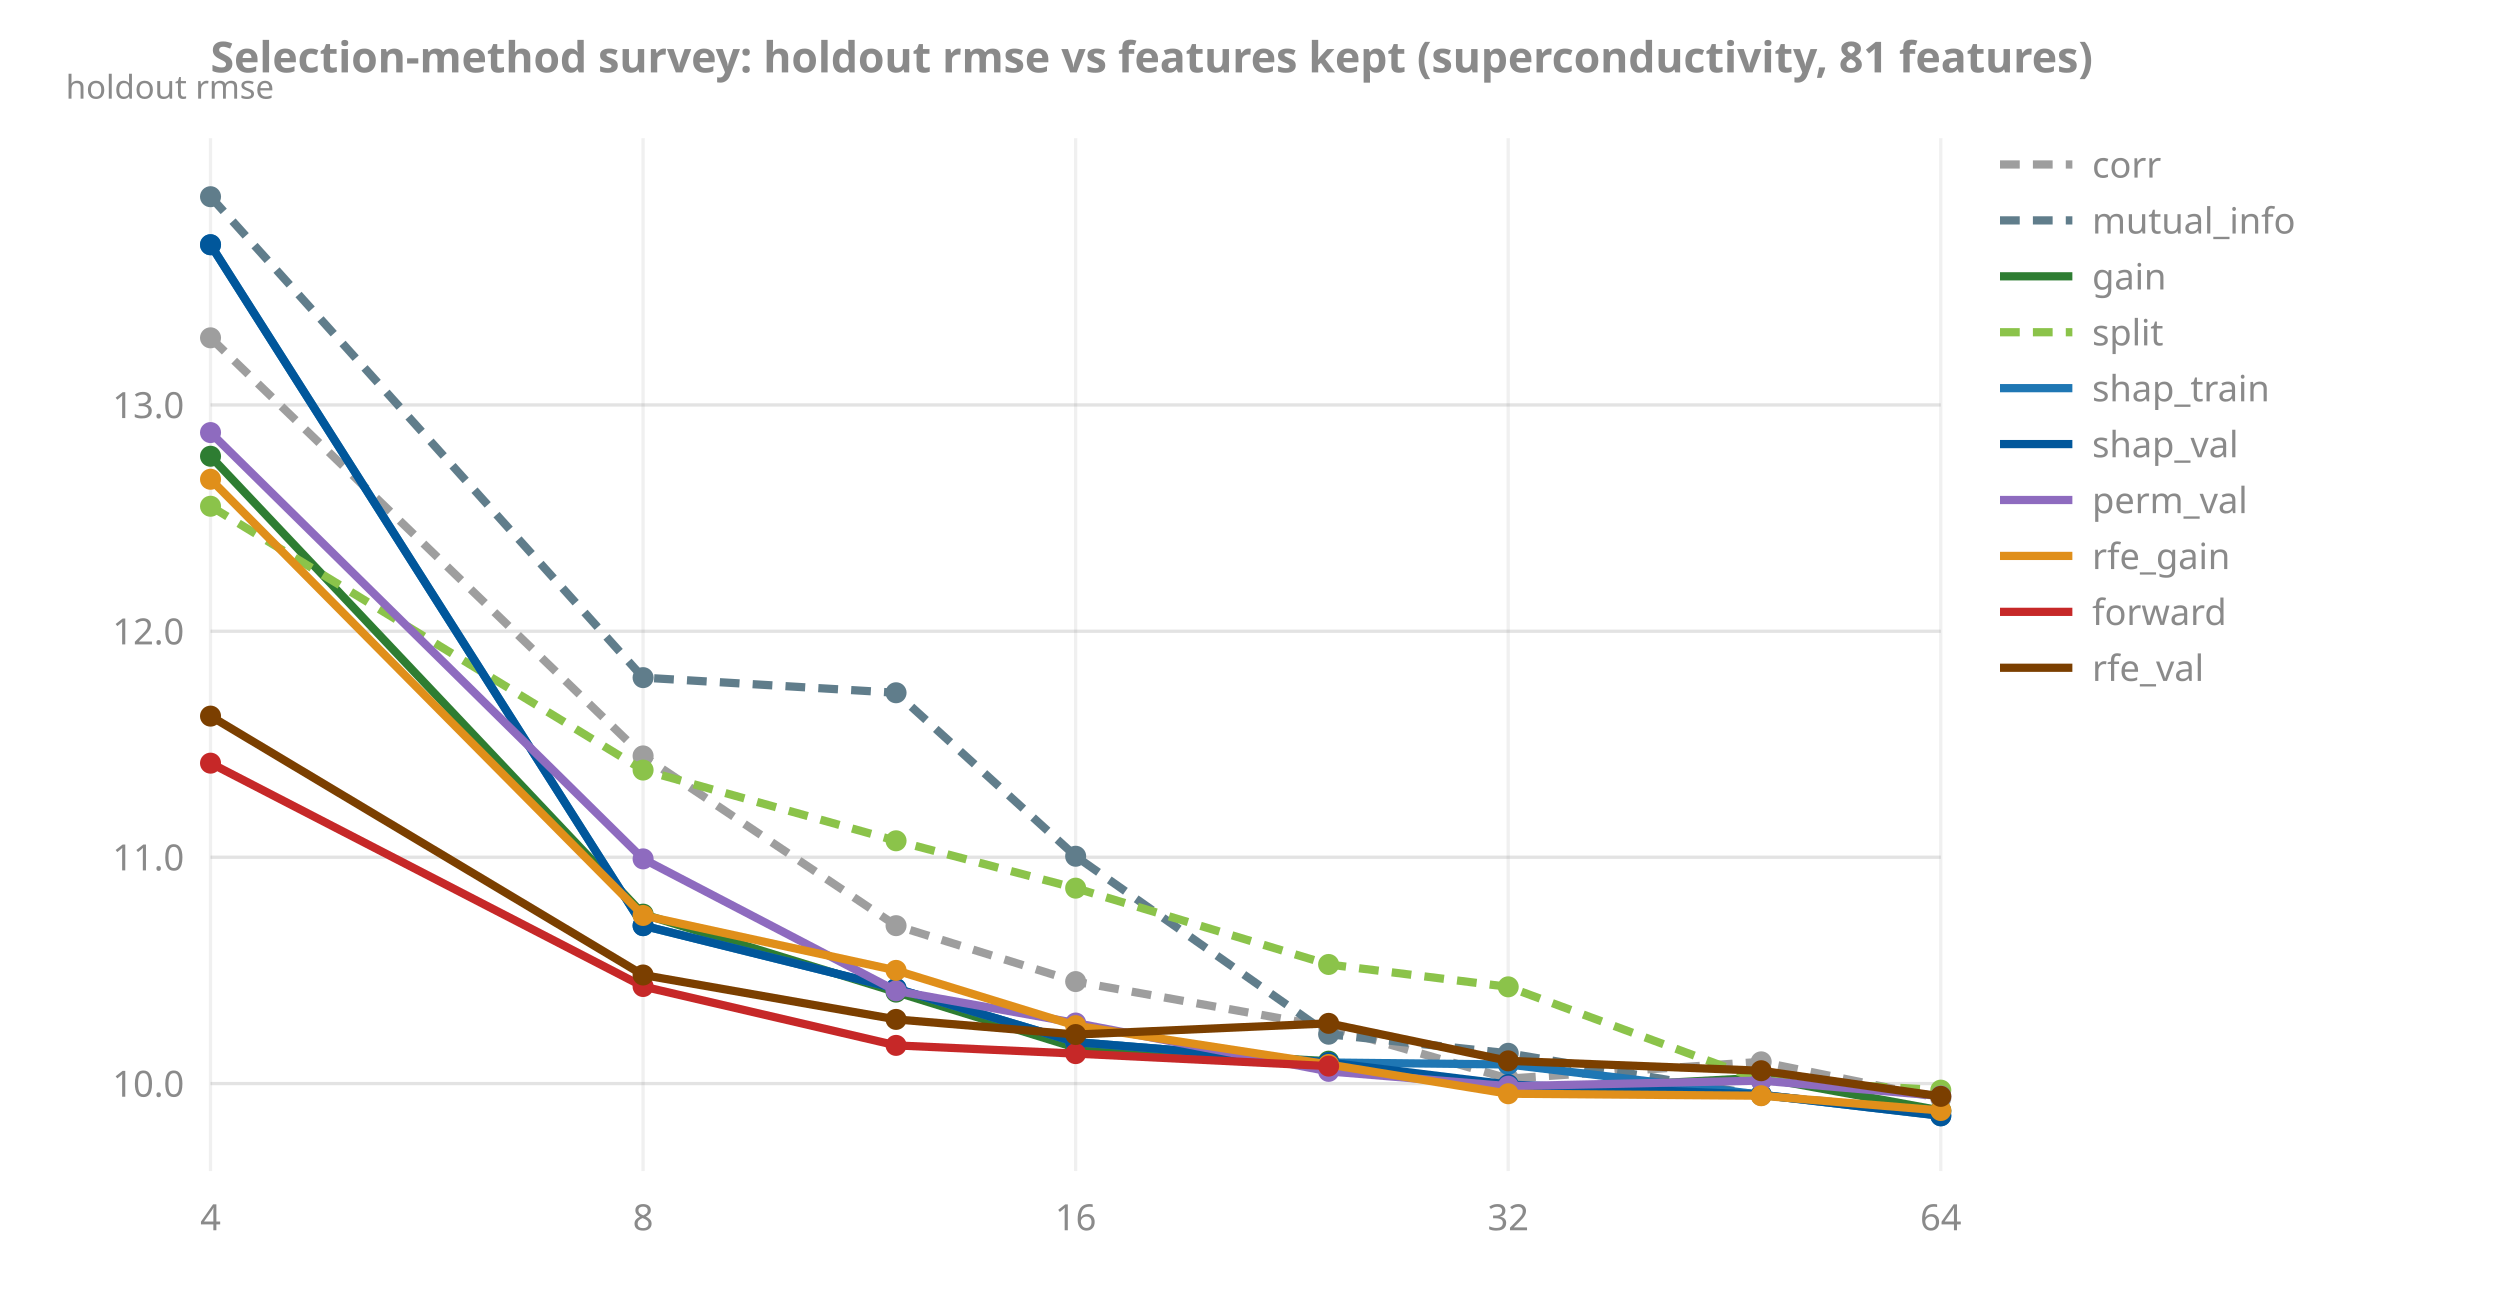
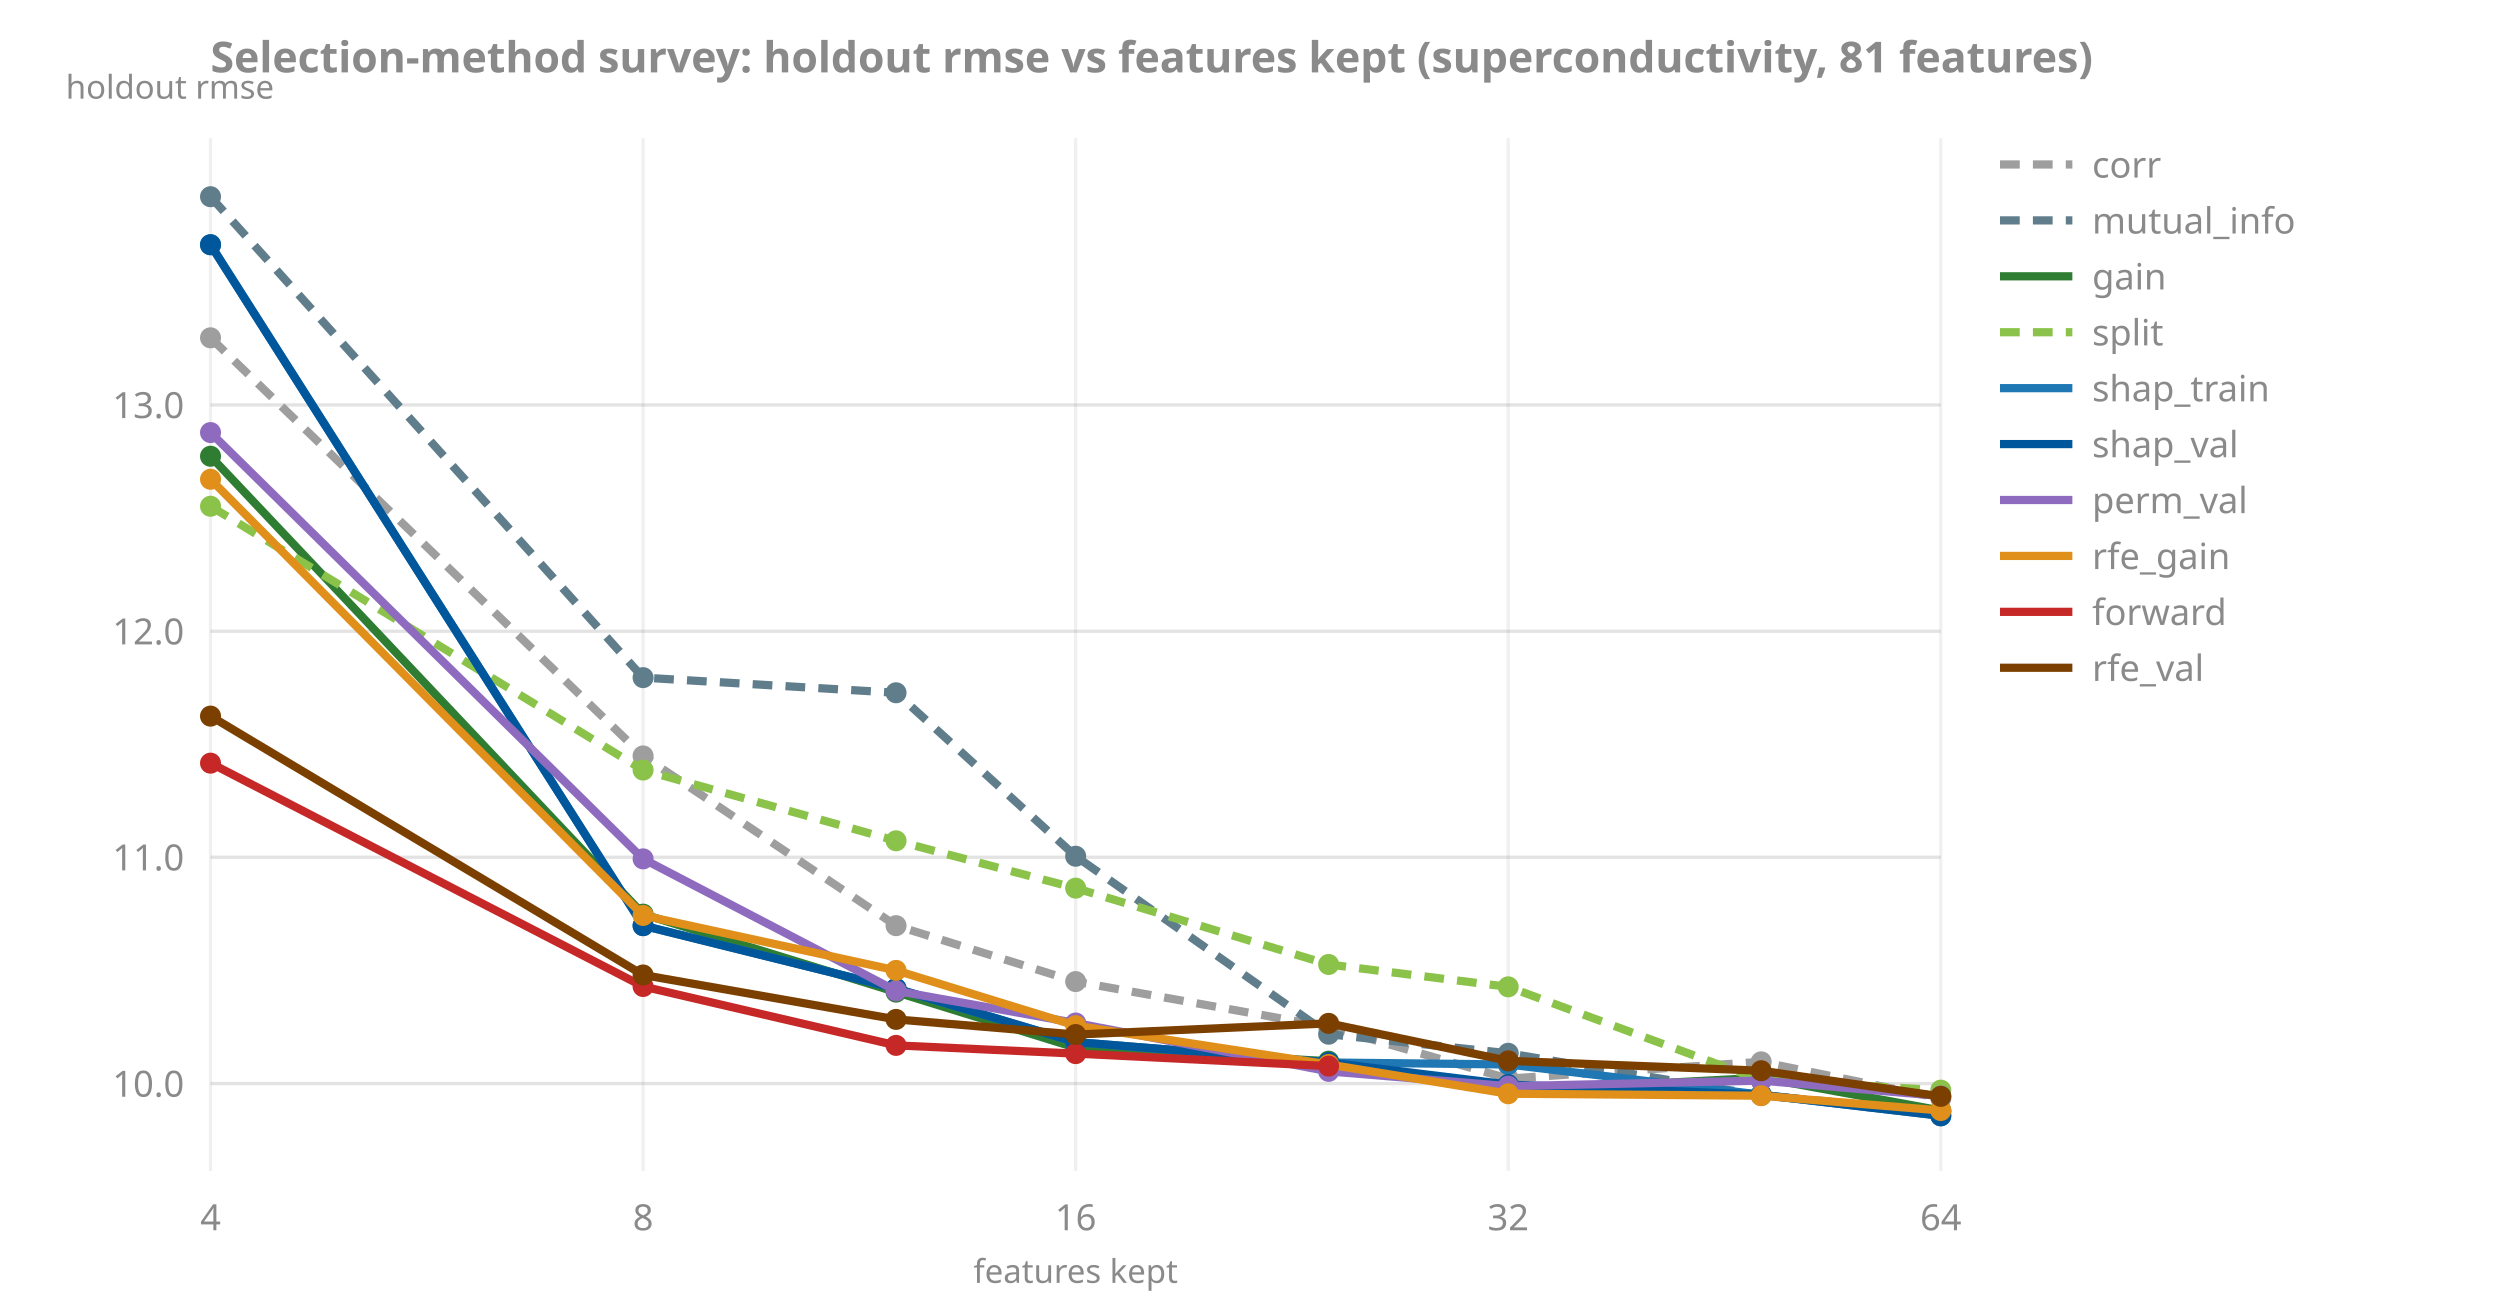
<svg xmlns="http://www.w3.org/2000/svg" width="760" height="400" viewBox="0 0 760 400">
  <text x="64" y="22" font-size="13" fill="#8a8a8a" font-family="system-ui,sans-serif" text-anchor="start" font-weight="bold">Selection-method survey: holdout rmse vs features kept (superconductivity, 81 features)</text>
  <line x1="64" y1="329.4" x2="590" y2="329.4" stroke="#808080" stroke-opacity="0.22" />
  <text x="56" y="333.4" font-size="11" fill="#8a8a8a" font-family="system-ui,sans-serif" text-anchor="end" font-weight="normal">10.0</text>
  <line x1="64" y1="260.6" x2="590" y2="260.6" stroke="#808080" stroke-opacity="0.22" />
  <text x="56" y="264.6" font-size="11" fill="#8a8a8a" font-family="system-ui,sans-serif" text-anchor="end" font-weight="normal">11.0</text>
  <line x1="64" y1="191.9" x2="590" y2="191.9" stroke="#808080" stroke-opacity="0.22" />
  <text x="56" y="195.9" font-size="11" fill="#8a8a8a" font-family="system-ui,sans-serif" text-anchor="end" font-weight="normal">12.0</text>
  <line x1="64" y1="123.1" x2="590" y2="123.1" stroke="#808080" stroke-opacity="0.22" />
  <text x="56" y="127.1" font-size="11" fill="#8a8a8a" font-family="system-ui,sans-serif" text-anchor="end" font-weight="normal">13.0</text>
  <line x1="64.0" y1="42" x2="64.0" y2="356" stroke="#808080" stroke-opacity="0.12" />
  <text x="64.0" y="374" font-size="11" fill="#8a8a8a" font-family="system-ui,sans-serif" text-anchor="middle" font-weight="normal">4</text>
  <line x1="195.5" y1="42" x2="195.5" y2="356" stroke="#808080" stroke-opacity="0.12" />
  <text x="195.5" y="374" font-size="11" fill="#8a8a8a" font-family="system-ui,sans-serif" text-anchor="middle" font-weight="normal">8</text>
  <line x1="327.0" y1="42" x2="327.0" y2="356" stroke="#808080" stroke-opacity="0.12" />
  <text x="327.0" y="374" font-size="11" fill="#8a8a8a" font-family="system-ui,sans-serif" text-anchor="middle" font-weight="normal">16</text>
  <line x1="458.5" y1="42" x2="458.5" y2="356" stroke="#808080" stroke-opacity="0.12" />
  <text x="458.5" y="374" font-size="11" fill="#8a8a8a" font-family="system-ui,sans-serif" text-anchor="middle" font-weight="normal">32</text>
  <line x1="590.0" y1="42" x2="590.0" y2="356" stroke="#808080" stroke-opacity="0.12" />
  <text x="590.0" y="374" font-size="11" fill="#8a8a8a" font-family="system-ui,sans-serif" text-anchor="middle" font-weight="normal">64</text>
  <text x="20" y="30" font-size="10" fill="#8a8a8a" font-family="system-ui,sans-serif" text-anchor="start" font-weight="normal">holdout rmse</text>
+   <text x="327.0" y="390" font-size="10" fill="#8a8a8a" font-family="system-ui,sans-serif" text-anchor="middle" font-weight="normal">features kept</text>
  <polyline points="64.0,102.7 195.5,229.8 272.4,281.4 327.0,298.4 403.9,312.2 458.5,327.9 535.4,322.8 590.0,333.9" fill="none" stroke="#9e9e9e" stroke-width="2.5" stroke-dasharray="6 4" />
  <circle cx="64.0" cy="102.7" r="3.2" fill="#9e9e9e" />
  <circle cx="195.5" cy="229.8" r="3.2" fill="#9e9e9e" />
  <circle cx="272.4" cy="281.4" r="3.2" fill="#9e9e9e" />
  <circle cx="327.0" cy="298.4" r="3.2" fill="#9e9e9e" />
  <circle cx="403.9" cy="312.2" r="3.2" fill="#9e9e9e" />
  <circle cx="458.5" cy="327.9" r="3.2" fill="#9e9e9e" />
  <circle cx="535.4" cy="322.8" r="3.2" fill="#9e9e9e" />
  <circle cx="590.0" cy="333.9" r="3.2" fill="#9e9e9e" />
  <polyline points="64.0,59.8 195.5,206.0 272.4,210.6 327.0,260.3 403.9,314.4 458.5,320.2 535.4,333.0 590.0,338.0" fill="none" stroke="#607d8b" stroke-width="2.5" stroke-dasharray="6 4" />
  <circle cx="64.0" cy="59.8" r="3.2" fill="#607d8b" />
  <circle cx="195.5" cy="206.0" r="3.2" fill="#607d8b" />
  <circle cx="272.4" cy="210.6" r="3.2" fill="#607d8b" />
  <circle cx="327.0" cy="260.3" r="3.2" fill="#607d8b" />
  <circle cx="403.9" cy="314.4" r="3.2" fill="#607d8b" />
  <circle cx="458.5" cy="320.2" r="3.2" fill="#607d8b" />
  <circle cx="535.4" cy="333.0" r="3.2" fill="#607d8b" />
  <circle cx="590.0" cy="338.0" r="3.2" fill="#607d8b" />
  <polyline points="64.0,138.7 195.5,277.9 272.4,301.6 327.0,318.5 403.9,322.6 458.5,331.8 535.4,327.6 590.0,337.6" fill="none" stroke="#2e7d32" stroke-width="2.5" />
  <circle cx="64.0" cy="138.7" r="3.2" fill="#2e7d32" />
  <circle cx="195.5" cy="277.9" r="3.2" fill="#2e7d32" />
  <circle cx="272.4" cy="301.6" r="3.2" fill="#2e7d32" />
  <circle cx="327.0" cy="318.5" r="3.2" fill="#2e7d32" />
  <circle cx="403.9" cy="322.6" r="3.2" fill="#2e7d32" />
  <circle cx="458.5" cy="331.8" r="3.2" fill="#2e7d32" />
  <circle cx="535.4" cy="327.6" r="3.2" fill="#2e7d32" />
  <circle cx="590.0" cy="337.6" r="3.2" fill="#2e7d32" />
  <polyline points="64.0,153.9 195.5,234.1 272.4,255.6 327.0,270.0 403.9,293.2 458.5,300.0 535.4,328.4 590.0,331.4" fill="none" stroke="#8bc34a" stroke-width="2.5" stroke-dasharray="6 4" />
  <circle cx="64.0" cy="153.9" r="3.2" fill="#8bc34a" />
  <circle cx="195.5" cy="234.1" r="3.2" fill="#8bc34a" />
  <circle cx="272.4" cy="255.6" r="3.2" fill="#8bc34a" />
  <circle cx="327.0" cy="270.0" r="3.2" fill="#8bc34a" />
  <circle cx="403.9" cy="293.2" r="3.2" fill="#8bc34a" />
  <circle cx="458.5" cy="300.0" r="3.2" fill="#8bc34a" />
  <circle cx="535.4" cy="328.4" r="3.2" fill="#8bc34a" />
  <circle cx="590.0" cy="331.4" r="3.2" fill="#8bc34a" />
  <polyline points="64.0,74.4 195.5,281.4 272.4,300.5 327.0,316.8 403.9,323.0 458.5,323.6 535.4,332.8 590.0,339.2" fill="none" stroke="#1f77b4" stroke-width="2.5" />
  <circle cx="64.0" cy="74.4" r="3.2" fill="#1f77b4" />
  <circle cx="195.5" cy="281.4" r="3.2" fill="#1f77b4" />
  <circle cx="272.4" cy="300.5" r="3.2" fill="#1f77b4" />
  <circle cx="327.0" cy="316.8" r="3.2" fill="#1f77b4" />
  <circle cx="403.9" cy="323.0" r="3.2" fill="#1f77b4" />
  <circle cx="458.5" cy="323.6" r="3.2" fill="#1f77b4" />
  <circle cx="535.4" cy="332.8" r="3.2" fill="#1f77b4" />
  <circle cx="590.0" cy="339.2" r="3.2" fill="#1f77b4" />
  <polyline points="64.0,74.4 195.5,281.4 272.4,300.5 327.0,316.8 403.9,323.0 458.5,329.7 535.4,332.8 590.0,339.2" fill="none" stroke="#01579b" stroke-width="2.5" />
  <circle cx="64.0" cy="74.4" r="3.2" fill="#01579b" />
  <circle cx="195.5" cy="281.4" r="3.2" fill="#01579b" />
  <circle cx="272.4" cy="300.5" r="3.2" fill="#01579b" />
  <circle cx="327.0" cy="316.8" r="3.2" fill="#01579b" />
  <circle cx="403.9" cy="323.0" r="3.2" fill="#01579b" />
  <circle cx="458.5" cy="329.7" r="3.2" fill="#01579b" />
  <circle cx="535.4" cy="332.8" r="3.2" fill="#01579b" />
  <circle cx="590.0" cy="339.2" r="3.2" fill="#01579b" />
  <polyline points="64.0,131.5 195.5,261.1 272.4,301.2 327.0,311.0 403.9,325.7 458.5,330.2 535.4,328.5 590.0,333.2" fill="none" stroke="#8e6bbf" stroke-width="2.5" />
  <circle cx="64.0" cy="131.5" r="3.2" fill="#8e6bbf" />
  <circle cx="195.5" cy="261.1" r="3.2" fill="#8e6bbf" />
  <circle cx="272.4" cy="301.2" r="3.2" fill="#8e6bbf" />
  <circle cx="327.0" cy="311.0" r="3.2" fill="#8e6bbf" />
  <circle cx="403.9" cy="325.7" r="3.2" fill="#8e6bbf" />
  <circle cx="458.5" cy="330.2" r="3.2" fill="#8e6bbf" />
  <circle cx="535.4" cy="328.5" r="3.2" fill="#8e6bbf" />
  <circle cx="590.0" cy="333.2" r="3.2" fill="#8e6bbf" />
  <polyline points="64.0,145.7 195.5,278.3 272.4,295.0 327.0,311.8 403.9,323.6 458.5,332.5 535.4,333.1 590.0,337.6" fill="none" stroke="#e08f1a" stroke-width="2.5" />
  <circle cx="64.0" cy="145.7" r="3.2" fill="#e08f1a" />
  <circle cx="195.5" cy="278.3" r="3.2" fill="#e08f1a" />
  <circle cx="272.4" cy="295.0" r="3.2" fill="#e08f1a" />
  <circle cx="327.0" cy="311.8" r="3.2" fill="#e08f1a" />
  <circle cx="403.9" cy="323.6" r="3.2" fill="#e08f1a" />
  <circle cx="458.5" cy="332.5" r="3.2" fill="#e08f1a" />
  <circle cx="535.4" cy="333.1" r="3.2" fill="#e08f1a" />
  <circle cx="590.0" cy="337.6" r="3.2" fill="#e08f1a" />
  <polyline points="64.0,232.0 195.5,299.9 272.4,317.8 327.0,320.3 403.9,324.1" fill="none" stroke="#c62828" stroke-width="2.5" />
  <circle cx="64.0" cy="232.0" r="3.2" fill="#c62828" />
  <circle cx="195.5" cy="299.9" r="3.2" fill="#c62828" />
  <circle cx="272.4" cy="317.8" r="3.2" fill="#c62828" />
  <circle cx="327.0" cy="320.3" r="3.2" fill="#c62828" />
  <circle cx="403.9" cy="324.1" r="3.2" fill="#c62828" />
  <polyline points="64.0,217.7 195.5,296.4 272.4,309.9 327.0,314.5 403.9,311.1 458.5,322.5 535.4,325.5 590.0,333.3" fill="none" stroke="#7b3f00" stroke-width="2.5" />
  <circle cx="64.0" cy="217.7" r="3.2" fill="#7b3f00" />
  <circle cx="195.5" cy="296.4" r="3.2" fill="#7b3f00" />
  <circle cx="272.4" cy="309.9" r="3.2" fill="#7b3f00" />
  <circle cx="327.0" cy="314.5" r="3.2" fill="#7b3f00" />
  <circle cx="403.9" cy="311.1" r="3.2" fill="#7b3f00" />
  <circle cx="458.5" cy="322.5" r="3.2" fill="#7b3f00" />
  <circle cx="535.4" cy="325.5" r="3.2" fill="#7b3f00" />
  <circle cx="590.0" cy="333.3" r="3.2" fill="#7b3f00" />
  <line x1="608" y1="50" x2="630" y2="50" stroke="#9e9e9e" stroke-width="2.5" stroke-dasharray="6 4" />
  <text x="636" y="54" font-size="11" fill="#8a8a8a" font-family="system-ui,sans-serif" text-anchor="start" font-weight="normal">corr</text>
  <line x1="608" y1="67" x2="630" y2="67" stroke="#607d8b" stroke-width="2.5" stroke-dasharray="6 4" />
  <text x="636" y="71" font-size="11" fill="#8a8a8a" font-family="system-ui,sans-serif" text-anchor="start" font-weight="normal">mutual_info</text>
  <line x1="608" y1="84" x2="630" y2="84" stroke="#2e7d32" stroke-width="2.5" />
  <text x="636" y="88" font-size="11" fill="#8a8a8a" font-family="system-ui,sans-serif" text-anchor="start" font-weight="normal">gain</text>
  <line x1="608" y1="101" x2="630" y2="101" stroke="#8bc34a" stroke-width="2.5" stroke-dasharray="6 4" />
  <text x="636" y="105" font-size="11" fill="#8a8a8a" font-family="system-ui,sans-serif" text-anchor="start" font-weight="normal">split</text>
  <line x1="608" y1="118" x2="630" y2="118" stroke="#1f77b4" stroke-width="2.5" />
  <text x="636" y="122" font-size="11" fill="#8a8a8a" font-family="system-ui,sans-serif" text-anchor="start" font-weight="normal">shap_train</text>
  <line x1="608" y1="135" x2="630" y2="135" stroke="#01579b" stroke-width="2.5" />
  <text x="636" y="139" font-size="11" fill="#8a8a8a" font-family="system-ui,sans-serif" text-anchor="start" font-weight="normal">shap_val</text>
  <line x1="608" y1="152" x2="630" y2="152" stroke="#8e6bbf" stroke-width="2.5" />
  <text x="636" y="156" font-size="11" fill="#8a8a8a" font-family="system-ui,sans-serif" text-anchor="start" font-weight="normal">perm_val</text>
  <line x1="608" y1="169" x2="630" y2="169" stroke="#e08f1a" stroke-width="2.5" />
  <text x="636" y="173" font-size="11" fill="#8a8a8a" font-family="system-ui,sans-serif" text-anchor="start" font-weight="normal">rfe_gain</text>
  <line x1="608" y1="186" x2="630" y2="186" stroke="#c62828" stroke-width="2.5" />
  <text x="636" y="190" font-size="11" fill="#8a8a8a" font-family="system-ui,sans-serif" text-anchor="start" font-weight="normal">forward</text>
  <line x1="608" y1="203" x2="630" y2="203" stroke="#7b3f00" stroke-width="2.5" />
  <text x="636" y="207" font-size="11" fill="#8a8a8a" font-family="system-ui,sans-serif" text-anchor="start" font-weight="normal">rfe_val</text>
</svg>
